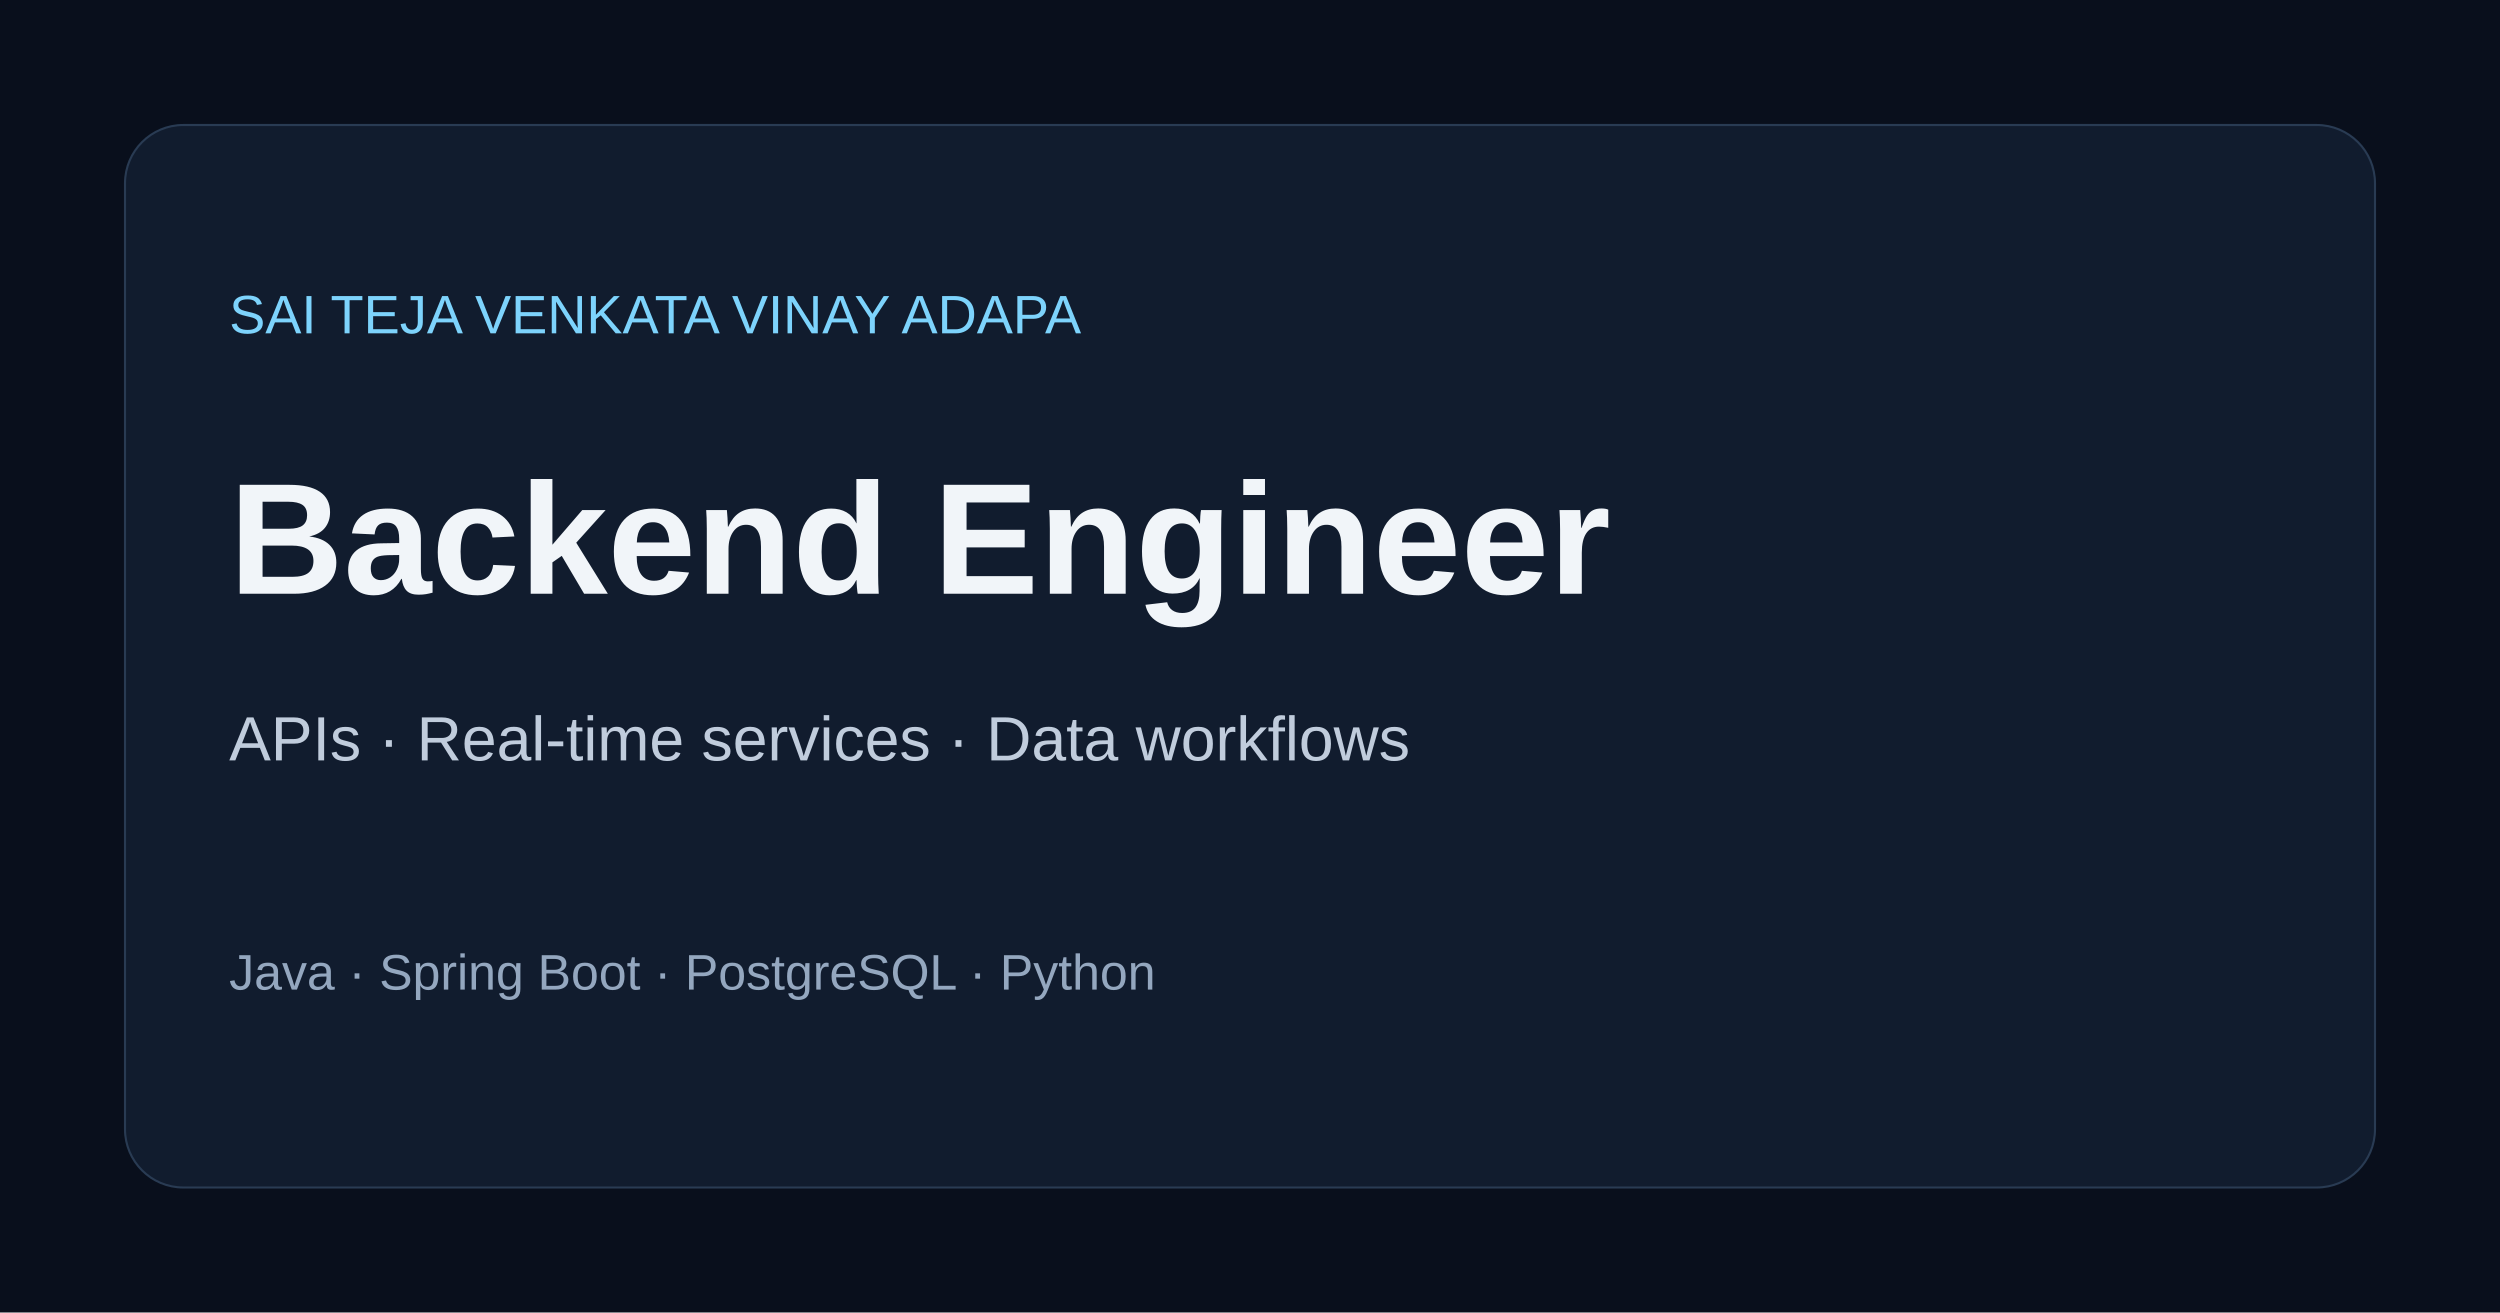
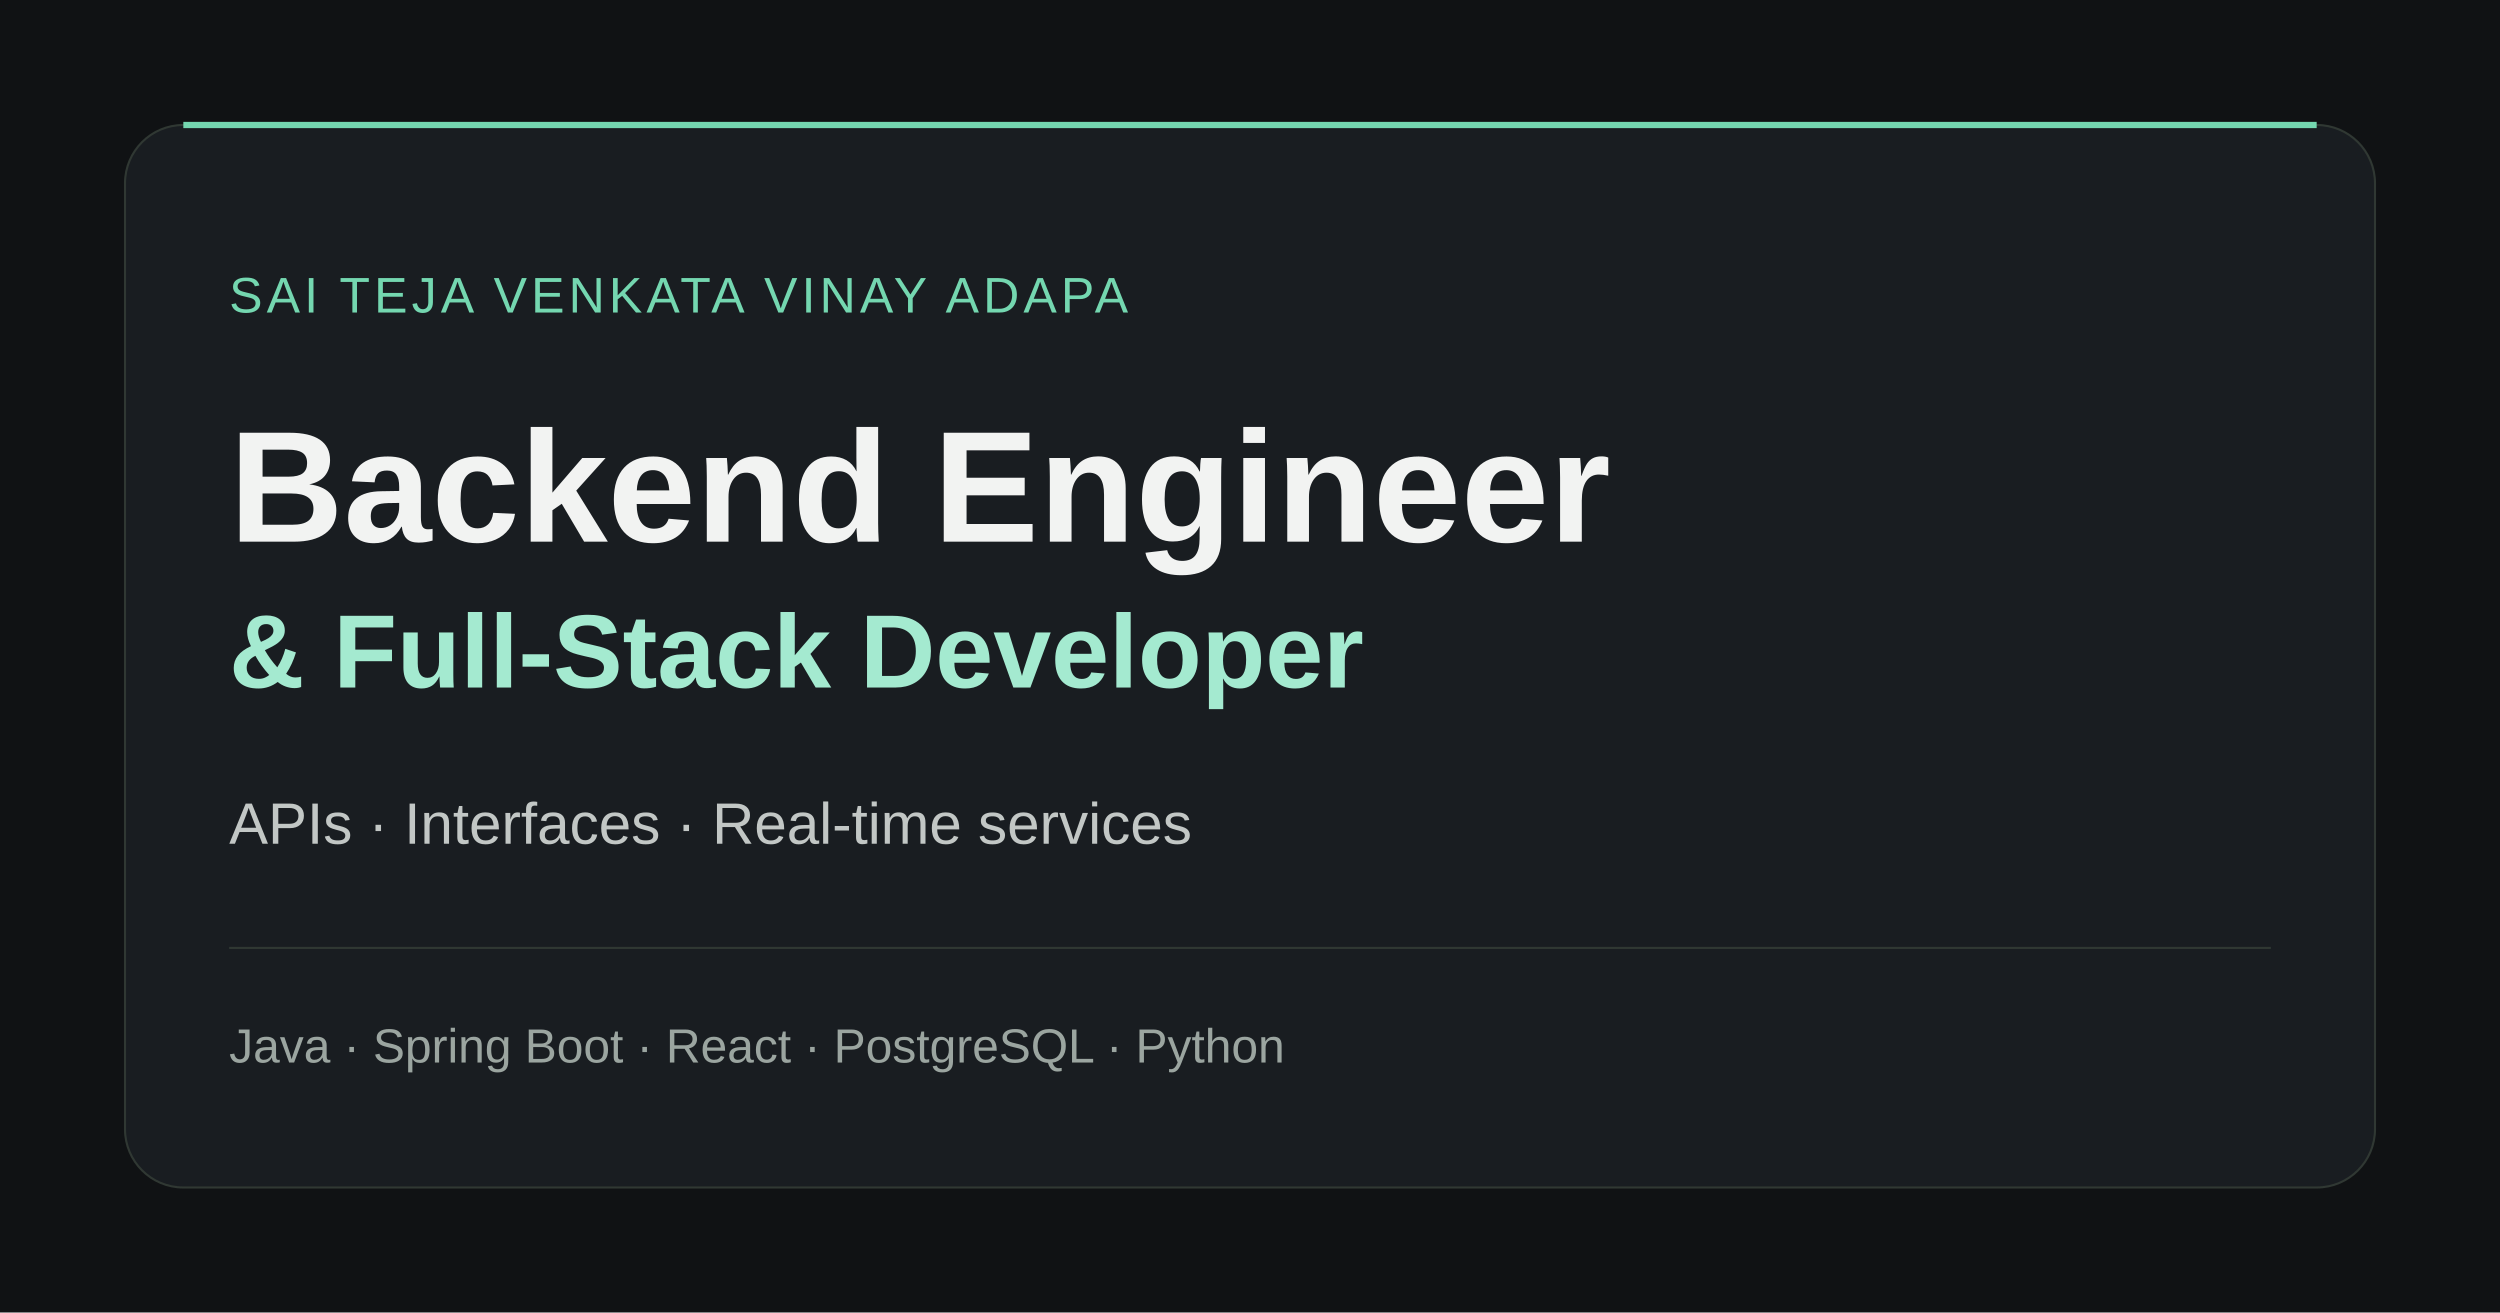
<svg xmlns="http://www.w3.org/2000/svg" width="1200" height="630" viewBox="0 0 1200 630">
-   <rect width="1200" height="630" fill="#090f1c" />
-   <rect x="60" y="60" width="1080" height="510" rx="28" fill="#111c2e" stroke="#293b53" />
+   <rect width="1200" height="630" fill="#101214" />
+   <rect x="60" y="60" width="1080" height="510" rx="28" fill="#191d21" stroke="#303833" />
+   <path d="M88 60h1024" stroke="#74d7b0" stroke-width="3" />
  <g font-family="Segoe UI,Arial,sans-serif">
-     <text x="110" y="160" fill="#7dd3fc" font-size="26">SAI TEJA VENKATA VINAY ADAPA</text>
-     <text x="110" y="285" fill="#f1f5f9" font-size="76" font-weight="700">Backend Engineer</text>
-     <text x="110" y="365" fill="#c0ccdc" font-size="30">APIs · Real-time services · Data workflows</text>
-     <text x="110" y="475" fill="#94a7bf" font-size="24">Java · Spring Boot · PostgreSQL · Python</text>
+     <text x="110" y="150" fill="#74d7b0" font-size="24" letter-spacing="2">SAI TEJA VENKATA VINAY ADAPA</text>
+     <text x="110" y="260" fill="#f2f3f2" font-size="76" font-weight="700">Backend Engineer</text>
+     <text x="110" y="330" fill="#a4ead0" font-size="50" font-weight="600">&amp; Full-Stack Developer</text>
+     <text x="110" y="405" fill="#c2c7c5" font-size="28">APIs · Interfaces · Real-time services</text>
+     <path d="M110 455h980" stroke="#303833" />
+     <text x="110" y="510" fill="#9ba5a0" font-size="23">Java · Spring Boot · React · PostgreSQL · Python</text>
  </g>
</svg>
